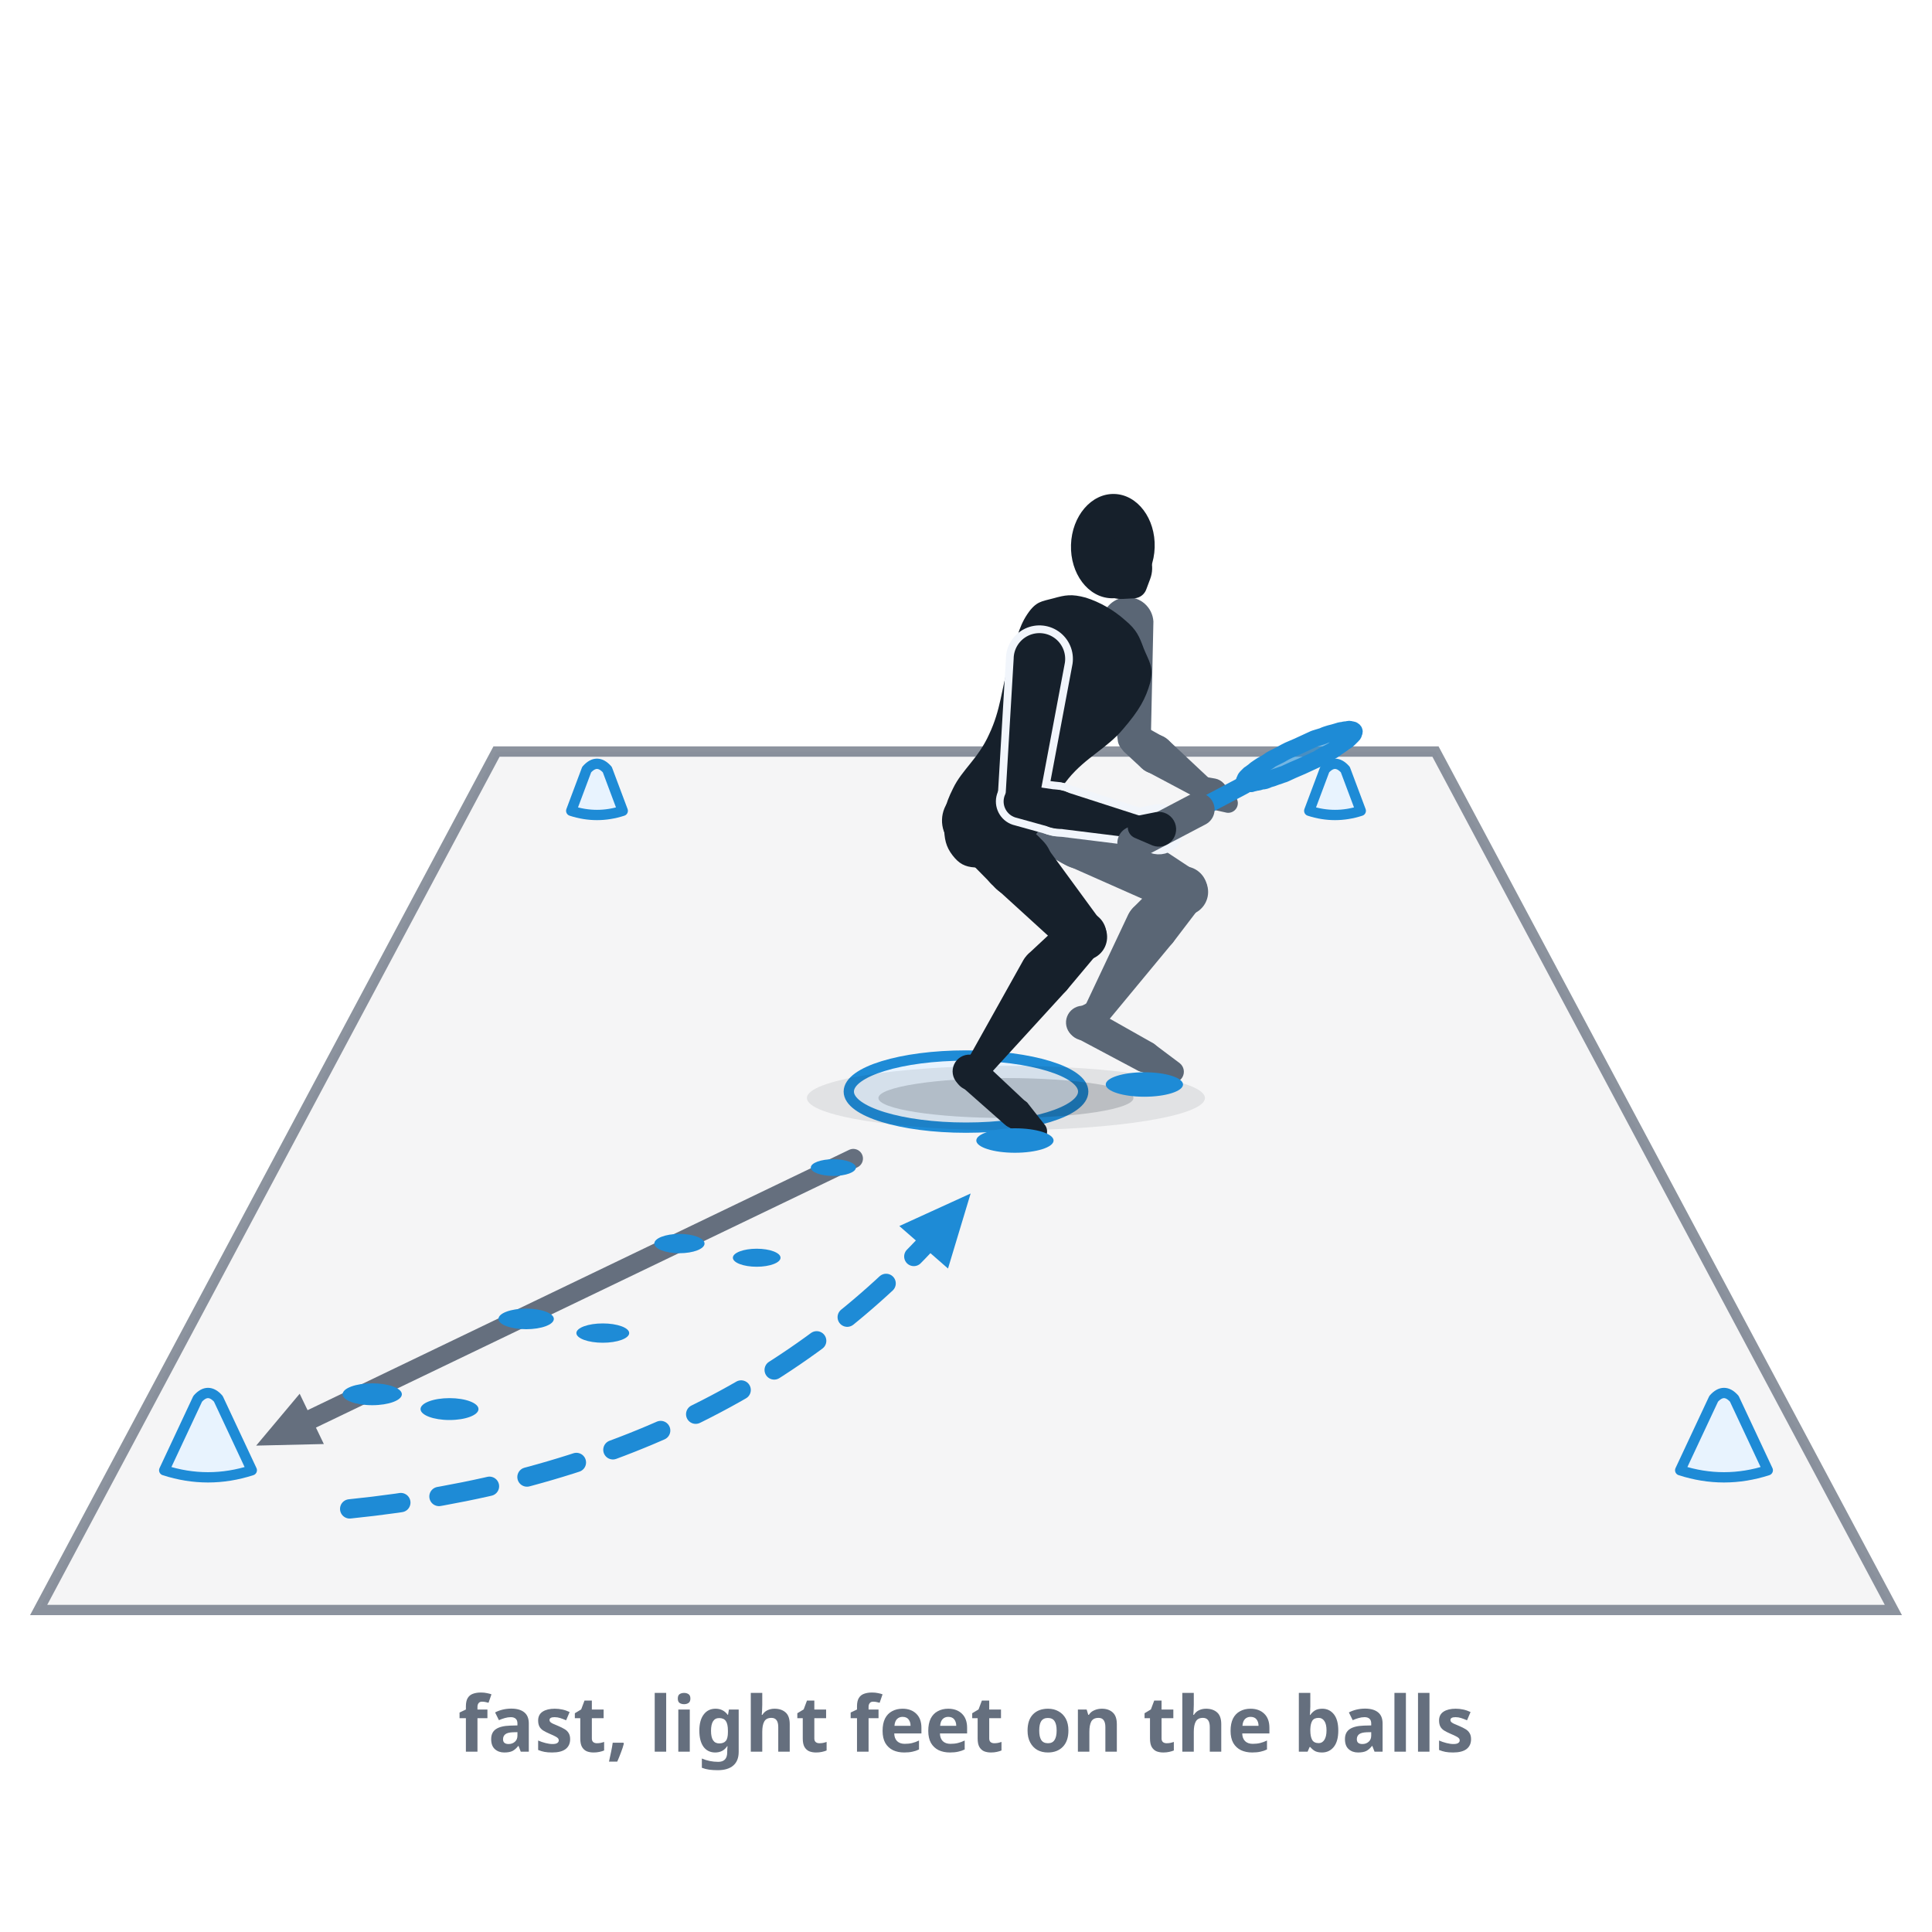
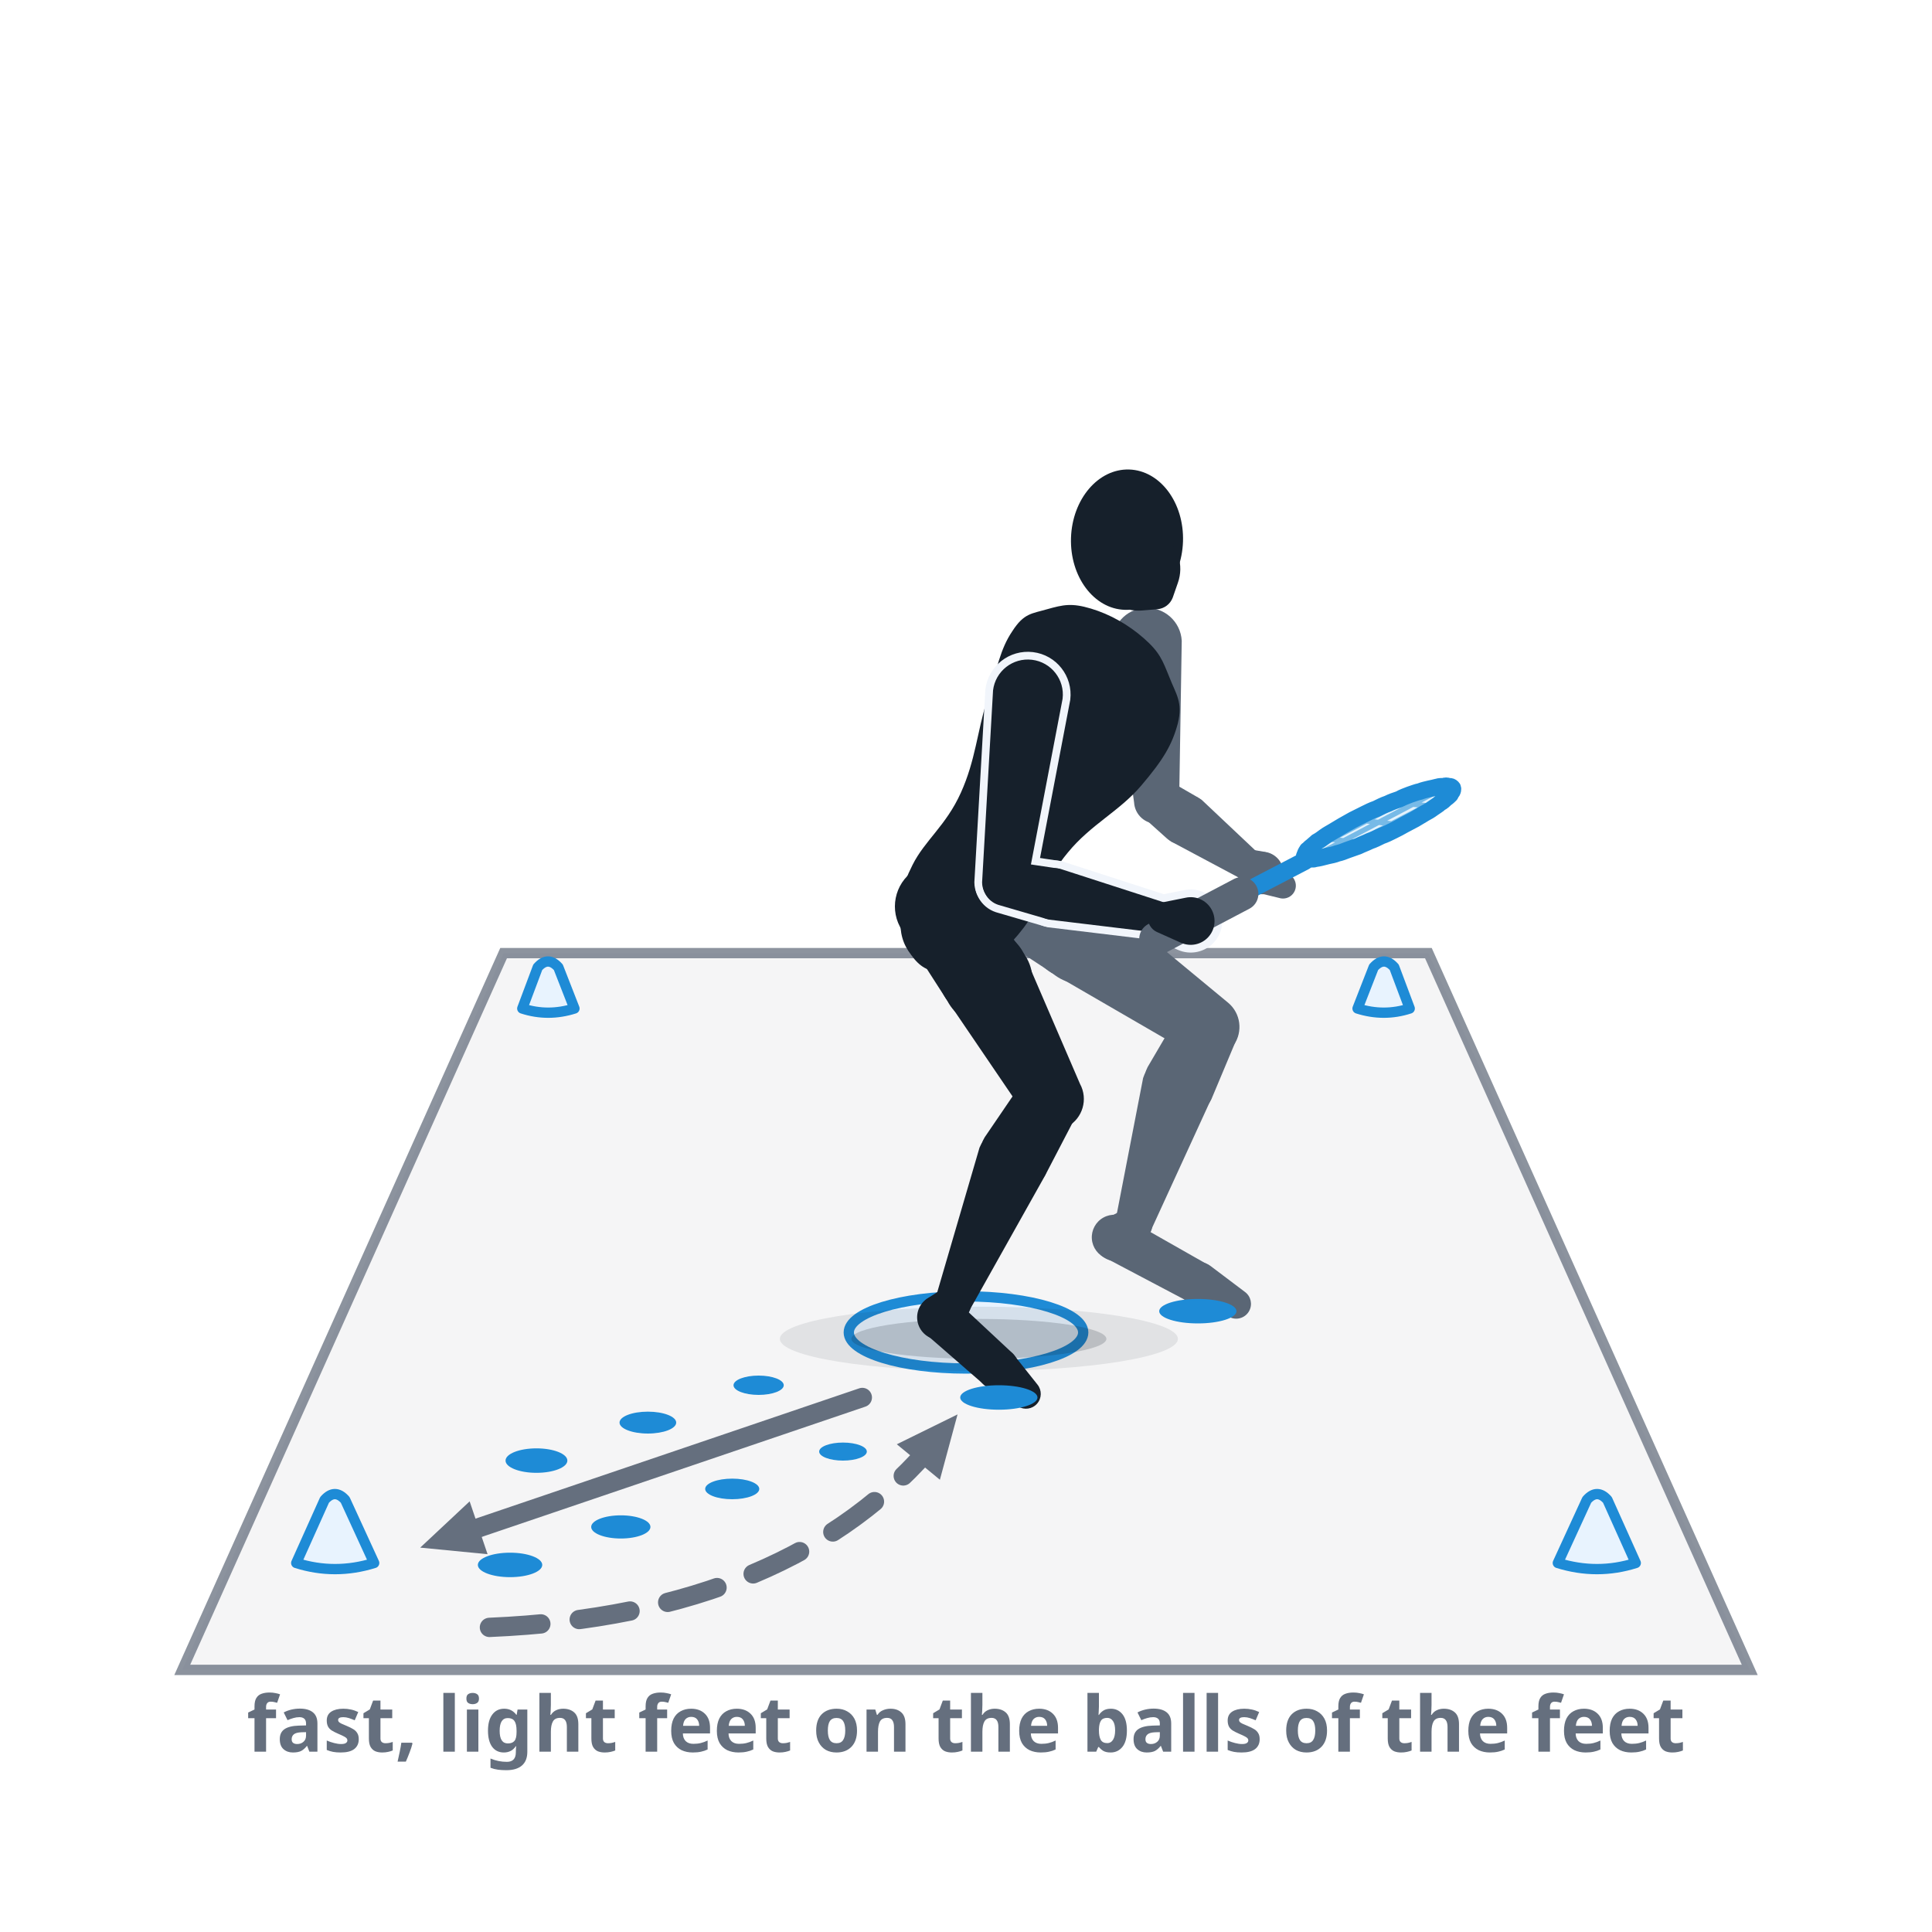
<svg xmlns="http://www.w3.org/2000/svg" viewBox="0 0 300 300" role="img" data-quelle="figuren" aria-label="Fast feet: from the split-step landing in the middle of the court, short quick steps to a cone in the corner and back to the middle. Many small ground contacts instead of a few big steps.">
  <style>
    .s-k{fill:var(--tinte,#16202b)}
    .s-f{fill:var(--tinte-2,#5a6675)}
    .s-x{fill:var(--flaeche-2,#f1f5fb);stroke:var(--flaeche-2,#f1f5fb);stroke-width:2.4;stroke-linejoin:round}
    .s-rf{fill:var(--primaer,#38a4f1);opacity:.14}
    .s-rs{fill:none;stroke:var(--primaer-dunkel,#1e8bd6);stroke-width:.8;opacity:.55}
    .s-rr{fill:none;stroke:var(--primaer-dunkel,#1e8bd6);stroke-width:2.6;stroke-linejoin:round}
    .s-rh{fill:none;stroke:var(--primaer-dunkel,#1e8bd6);stroke-width:2.1;stroke-linecap:round;stroke-linejoin:round}
    .s-rsch{fill:none;stroke:var(--primaer-dunkel,#1e8bd6);stroke-width:2.8;stroke-linecap:round}
    .s-rg{fill:none;stroke:var(--tinte-2,#5a6675);stroke-width:5.2;stroke-linecap:round}
    .s-sch{fill:var(--schatten-boden,#16202b2e)}
    .s-schw{fill:var(--schatten-boden,#16202b2e);opacity:.5}
-     .s-weg{fill:none;stroke:var(--primaer-dunkel,#1e8bd6);stroke-width:3;stroke-dasharray:8 6;stroke-linecap:round}
+     .s-wegg{fill:none;stroke:var(--tinte-3,#656f7e);stroke-width:3;stroke-dasharray:8 6;stroke-linecap:round}
    .s-wegv{fill:none;stroke:var(--tinte-3,#656f7e);stroke-width:3;stroke-linecap:round}
-     .s-mk{fill:var(--primaer-dunkel,#1e8bd6)}
    .s-mkg{fill:var(--tinte-3,#656f7e)}
    .s-feld{fill:var(--tinte-3,#656f7e);opacity:.07}
    .s-linie{fill:none;stroke:var(--tinte-3,#656f7e);stroke-width:1.6;opacity:.75;stroke-linecap:round}
    .s-basis{fill:var(--primaer-weich,#e8f3fe);stroke:var(--primaer-dunkel,#1e8bd6);stroke-width:1.6}
    .s-druck{fill:var(--primaer-dunkel,#1e8bd6)}
    .s-kegel{fill:var(--primaer-weich,#e8f3fe);stroke:var(--primaer-dunkel,#1e8bd6);stroke-width:1.6;stroke-linejoin:round}
    .st{fill:var(--tinte-3,#656f7e);font:600 12px/1 system-ui,sans-serif;text-anchor:middle}
  </style>
  <defs>
-     <marker id="p032" viewBox="0 0 10 10" markerWidth="4.4" markerHeight="4.4" refX="5" refY="5" orient="auto">
-       <path d="M1,1.2 L9.4,5 L1,8.8 Z" class="s-mk" />
-     </marker>
    <marker id="g032" viewBox="0 0 10 10" markerWidth="3.8" markerHeight="3.8" refX="5" refY="5" orient="auto">
      <path d="M1,1.2 L9.4,5 L1,8.8 Z" class="s-mkg" />
    </marker>
  </defs>
-   <path class="s-feld" d="M6,250L294,250L222.9,116.7L77.1,116.7Z" />
-   <path class="s-linie" d="M6,250L294,250L222.9,116.7L77.1,116.7Z" />
-   <ellipse class="s-basis" cx="150" cy="169.5" rx="18.2" ry="5.6" />
-   <path class="s-kegel" d="M260.9,228.3Q267.7,230.5 274.5,228.3L269.3,217.2Q267.7,215.4 266.1,217.2Z" />
-   <path class="s-kegel" d="M88.7,125.9Q92.7,127.2 96.7,125.9L94.3,119.5Q92.7,117.7 91.1,119.5Z" />
-   <path class="s-kegel" d="M203.3,125.9Q207.3,127.2 211.3,125.9L208.9,119.5Q207.3,117.7 205.7,119.5Z" />
-   <path class="s-wegv" d="M132.5,179.9 L44.3,222.3" marker-end="url(#g032)" />
-   <ellipse class="s-druck" cx="129.4" cy="181.3" rx="3.5" ry="1.3" />
-   <ellipse class="s-druck" cx="117.5" cy="195.3" rx="3.7" ry="1.4" />
-   <ellipse class="s-druck" cx="105.5" cy="193.1" rx="3.9" ry="1.5" />
-   <ellipse class="s-druck" cx="93.6" cy="207" rx="4.1" ry="1.5" />
-   <ellipse class="s-druck" cx="81.7" cy="204.8" rx="4.3" ry="1.6" />
-   <ellipse class="s-druck" cx="69.8" cy="218.8" rx="4.5" ry="1.7" />
-   <ellipse class="s-druck" cx="57.8" cy="216.5" rx="4.6" ry="1.7" />
-   <path class="s-weg" d="M54.3,234.3 Q 113.2,228.3 146.9,189.7" marker-end="url(#p032)" />
-   <path class="s-kegel" d="M25.5,228.3Q32.3,230.5 39.1,228.3L33.9,217.2Q32.3,215.4 30.7,217.2Z" />
-   <ellipse class="s-schw" cx="156.2" cy="170.5" rx="30.9" ry="5" />
-   <ellipse class="s-sch" cx="156.2" cy="170.5" rx="19.8" ry="3.1" />
+   <path class="s-feld" d="M28.3,259.3L271.7,259.3L221.8,148L78.2,148Z" />
+   <path class="s-linie" d="M28.3,259.3L271.7,259.3L221.8,148L78.2,148Z" />
+   <ellipse class="s-basis" cx="150" cy="206.9" rx="18.2" ry="5.6" />
+   <path class="s-kegel" d="M241.9,242.7Q248,244.6 254,242.7L249.6,232.9Q248,231.1 246.4,232.9Z" />
+   <path class="s-kegel" d="M81.1,156.6Q85.1,157.9 89.2,156.6L86.7,150.2Q85.1,148.4 83.5,150.2Z" />
+   <path class="s-kegel" d="M210.8,156.6Q214.9,157.9 218.9,156.6L216.5,150.2Q214.9,148.4 213.3,150.2Z" />
+   <path class="s-wegv" d="M133.9,217 L70,238.7" marker-end="url(#g032)" />
+   <ellipse class="s-druck" cx="130.9" cy="225.4" rx="3.7" ry="1.4" />
+   <ellipse class="s-druck" cx="117.8" cy="215.1" rx="3.9" ry="1.5" />
+   <ellipse class="s-druck" cx="113.7" cy="231.2" rx="4.2" ry="1.6" />
+   <ellipse class="s-druck" cx="100.6" cy="220.9" rx="4.4" ry="1.7" />
+   <ellipse class="s-druck" cx="96.4" cy="237.1" rx="4.6" ry="1.8" />
+   <ellipse class="s-druck" cx="83.3" cy="226.8" rx="4.8" ry="1.9" />
+   <ellipse class="s-druck" cx="79.2" cy="243" rx="5" ry="1.9" />
+   <path class="s-wegg" d="M76,252.7 Q 123.1,250.7 145.5,223.5" marker-end="url(#g032)" />
+   <path class="s-kegel" d="M46,242.7Q52,244.6 58.1,242.7L53.6,232.9Q52,231.1 50.4,232.9Z" />
+   <ellipse class="s-schw" cx="152" cy="207.9" rx="30.9" ry="5" />
+   <ellipse class="s-sch" cx="152" cy="207.9" rx="19.8" ry="3.1" />
  <g class="s-f">
-     <path d="M155.1,128.8L165.1,134.1A5.2,5.2 0 1 0 169.8,124.9L159.6,119.9A5,5 0 0 0 155.1,128.8Z" />
-     <path d="M165.5,134.3L182.2,141.7A3.6,3.6 0 0 0 185.7,135.3L170.4,125.2A5.2,5.2 0 1 0 165.5,134.3Z" />
-     <path d="M181.1,135.8L175.9,141A4.1,4.1 0 1 0 182.1,146.4L186.6,140.5A3.6,3.6 0 0 0 181.1,135.8Z" />
-     <path d="M175.1,142.2L168.4,156.4A2.1,2.1 0 0 0 171.9,158.7L182,146.5A4.1,4.1 0 1 0 175.1,142.2Z" />
-     <path d="M169.3,155.5L167.2,156.6A2.6,2.6 0 1 0 170.4,160.5L171.9,158.7A2.1,2.1 0 0 0 169.3,155.5Z" />
-     <path d="M167.2,161.2L176.6,166.2A2.4,2.4 0 0 0 178.9,161.9L169.7,156.7A2.6,2.6 0 1 0 167.2,161.2Z" />
-     <path d="M176.9,166.3L181.5,168A1.7,1.7 0 0 0 183.2,165.1L179.2,162.1A2.4,2.4 0 1 0 176.9,166.3Z" />
+     <path d="M150.6,142.7L163.4,151.1A7,7 0 1 0 170.8,139.4L157.8,131.3A6.7,6.7 0 0 0 150.6,142.7Z" />
+     <path d="M163.7,151.3L185.1,163.7A4.9,4.9 0 0 0 190.7,155.7L171.6,139.9A7,7 0 1 0 163.7,151.3Z" />
+     <path d="M183.3,157L178.2,165.7A5.5,5.5 0 1 0 188.1,170.7L192,161.4A4.9,4.9 0 0 0 183.3,157Z" />
+     <path d="M177.5,167.4L173.2,189.6A2.8,2.8 0 0 0 178.6,191.3L188,170.8A5.5,5.5 0 1 0 177.5,167.4Z" />
+     <path d="M174.7,187.7L171.8,189.2A3.5,3.5 0 1 0 176.1,194.5L178.2,192A2.8,2.8 0 0 0 174.7,187.7Z" />
+     <path d="M171.8,195.4L184.5,202.1A3.3,3.3 0 0 0 187.6,196.4L175.1,189.3A3.5,3.5 0 1 0 171.8,195.4Z" />
+     <path d="M184.8,202.3L191.1,204.6A2.3,2.3 0 0 0 193.3,200.6L188,196.6A3.3,3.3 0 1 0 184.8,202.3Z" />
  </g>
  <g class="s-f">
-     <path d="M171.1,97L173.6,115.2A2.6,2.6 0 0 0 178.7,114.9L179.1,96.5A4,4 0 1 0 171.1,97Z" />
-     <path d="M174.5,116.7L177.3,119.3A3,3 0 1 0 180.8,114.5L177.4,112.6A2.6,2.6 0 0 0 174.5,116.7Z" />
-     <path d="M177.9,119.7L185.8,123.9A1.8,1.8 0 0 0 187.9,121L181.4,114.9A3,3 0 1 0 177.9,119.7Z" />
+     <path d="M172.7,100.1L176.1,124.6A3.5,3.5 0 0 0 183.1,124.2L183.5,99.5A5.4,5.4 0 1 0 172.7,100.1Z" />
+     <path d="M177.3,126.7L181.2,130.2A4,4 0 1 0 185.8,123.7L181.3,121.1A3.5,3.5 0 0 0 177.3,126.7Z" />
+     <path d="M181.9,130.7L192.6,136.4A2.4,2.4 0 0 0 195.4,132.5L186.6,124.2A4,4 0 1 0 181.9,130.7Z" />
  </g>
  <g class="s-f">
-     <path d="M185.3,123.4L186.4,124.8A2.4,2.4 0 1 0 188.7,120.9L187,120.6A1.8,1.8 0 0 0 185.3,123.4Z" />
-     <path d="M187.8,125.6L190.5,126.2A1.5,1.5 0 0 0 191.9,123.8L190,121.7A2.3,2.3 0 1 0 187.8,125.6Z" />
+     <path d="M191.9,135.8L193.4,137.6A3.3,3.3 0 1 0 196.5,132.3L194.2,131.9A2.4,2.4 0 0 0 191.9,135.8Z" />
+     <path d="M195.2,138.6L198.9,139.5A2,2 0 0 0 200.8,136.3L198.3,133.4A3.2,3.2 0 1 0 195.2,138.6Z" />
  </g>
  <g class="s-k">
-     <path d="M174.7,96.3C176.5,97.8 176.9,98.8 177.6,100.7C178.4,102.7 179.2,103.5 178.6,106C177.9,108.5 176.9,110.3 174.4,113.2C171.9,116.2 168.6,117.6 165.9,120.9C163.2,124.2 162.8,127 160.9,129.5C158.9,132.1 158.1,132.5 156.2,133.6C154.3,134.6 153.1,134.9 151.4,134.7C149.8,134.6 148.9,134.1 147.9,132.8C146.9,131.5 146.6,130.3 146.6,128.2C146.6,126.2 146.6,125.2 148,122.4C149.4,119.5 151.9,117.8 153.6,114C155.4,110.2 155.5,107 156.6,103.3C157.8,99.6 158.1,97.5 159.5,95.4C160.9,93.3 161.8,93.4 163.6,92.9C165.4,92.4 166.4,92.2 168.6,92.8C170.8,93.5 172.9,94.7 174.7,96.3Z" />
-     <path d="M147.5,130.7L154.2,137.5A5.2,5.2 0 1 0 161.4,130.1L154.5,123.6A5,5 0 0 0 147.5,130.7Z" />
-     <path d="M154.3,137.6L165.6,147.9A3.6,3.6 0 0 0 171,143.1L162,130.8A5.2,5.2 0 1 0 154.3,137.6Z" />
-     <path d="M165.6,142.6L159.7,148.1A4.1,4.1 0 1 0 165.6,153.8L170.8,147.6A3.6,3.6 0 0 0 165.6,142.6Z" />
-     <path d="M158.9,149.1L150.4,164.3A2.1,2.1 0 0 0 153.8,166.7L165.5,153.9A4.1,4.1 0 1 0 158.9,149.1Z" />
-     <path d="M151.2,163.5L149.5,164.5A2.6,2.6 0 1 0 153.1,168L154.1,166.4A2.1,2.1 0 0 0 151.2,163.5Z" />
-     <path d="M149.2,168.6L156,174.6A2.4,2.4 0 0 0 159.2,171L152.6,164.8A2.6,2.6 0 1 0 149.2,168.6Z" />
-     <path d="M156.3,174.8L159.8,177A1.7,1.7 0 0 0 162.1,174.5L159.5,171.2A2.4,2.4 0 1 0 156.3,174.8Z" />
+     <path d="M177.6,99.1C180.1,101.3 180.5,102.5 181.6,105.2C182.6,107.8 183.7,109 182.9,112.3C182,115.7 180.6,118 177.2,122C173.8,126 169.4,128 165.8,132.4C162.2,136.7 161.6,140.6 159,144C156.4,147.4 155.2,148 152.7,149.4C150.1,150.8 148.5,151.2 146.2,151C144,150.8 142.8,150.1 141.5,148.3C140.2,146.6 139.7,145 139.8,142.2C139.8,139.4 139.8,138.1 141.7,134.3C143.6,130.5 146.9,128.2 149.2,123.1C151.5,118 151.7,113.7 153.3,108.6C154.9,103.6 155.3,100.8 157.2,98C159,95.2 160.2,95.3 162.6,94.6C165.1,93.9 166.4,93.6 169.4,94.5C172.4,95.4 175.2,97 177.6,99.1Z" />
+     <path d="M140.1,144.5L147.1,155.4A7,7 0 1 0 158.6,147.6L151.3,137A6.7,6.7 0 0 0 140.1,144.5Z" />
+     <path d="M147.2,155.5L159.1,173A4.9,4.9 0 0 0 167.7,168.3L159.3,148.8A7,7 0 1 0 147.2,155.5Z" />
+     <path d="M159.1,167.5L152.9,176.6A5.5,5.5 0 1 0 162.4,182.3L167.5,172.5A4.9,4.9 0 0 0 159.1,167.5Z" />
+     <path d="M152.1,178.2L145.2,201.8A2.8,2.8 0 0 0 150.3,203.9L162.3,182.5A5.5,5.5 0 1 0 152.1,178.2Z" />
+     <path d="M146.4,200.1L144.2,201.5A3.5,3.5 0 1 0 149,206.2L150.3,204A2.8,2.8 0 0 0 146.4,200.1Z" />
+     <path d="M143.7,207.1L152.9,215.1A3.3,3.3 0 0 0 157.3,210.2L148.4,201.9A3.5,3.5 0 1 0 143.7,207.1Z" />
+     <path d="M153.3,215.4L158.1,218.4A2.3,2.3 0 0 0 161.1,215L157.6,210.6A3.3,3.3 0 1 0 153.3,215.4Z" />
  </g>
  <g class="s-k">
-     <ellipse cx="172.8" cy="84.8" rx="6.5" ry="8.1" transform="rotate(1.8 172.8 84.8)" />
-     <path d="M174.4,93L176.2,92.9A2.1,2.1 0 0 0 178,91.5L178.6,89.9A4.8,4.8 0 1 0 174.4,93Z" />
+     <ellipse cx="175" cy="83.8" rx="8.7" ry="10.9" transform="rotate(1.8 175 83.8)" />
+     <path d="M177.3,94.8L179.7,94.6A2.8,2.8 0 0 0 182.1,92.8L182.9,90.5A6.5,6.5 0 1 0 177.3,94.8Z" />
  </g>
  <g class="s-x">
-     <path d="M157.4,102.3L156.1,124.3A2.6,2.6 0 0 0 161.2,125L165.3,103.2A4,4 0 1 0 157.4,102.3Z" />
-     <path d="M157.9,127L163.3,128.5A3,3 0 1 0 164.5,122.7L159,121.9A2.6,2.6 0 0 0 157.9,127Z" />
-     <path d="M163.8,128.6L176.7,130.2A1.8,1.8 0 0 0 177.4,126.8L165,122.8A3,3 0 1 0 163.8,128.6Z" />
-     <path d="M176.2,130.1L179,131.3A2.7,2.7 0 1 0 179.5,126.1L176.5,126.7A1.8,1.8 0 0 0 176.2,130.1Z" />
+     <path d="M154.2,107.2L152.5,137A3.5,3.5 0 0 0 159.4,137.8L165,108.5A5.4,5.4 0 1 0 154.2,107.2Z" />
+     <path d="M155,140.5L162.2,142.6A4,4 0 1 0 163.9,134.8L156.5,133.7A3.5,3.5 0 0 0 155,140.5Z" />
+     <path d="M162.9,142.8L180.3,144.9A2.4,2.4 0 0 0 181.3,140.3L164.6,134.9A4,4 0 1 0 162.9,142.8Z" />
+     <path d="M179.6,144.7L183.4,146.4A3.7,3.7 0 1 0 184.1,139.4L180.1,140.2A2.4,2.4 0 0 0 179.6,144.7Z" />
  </g>
  <g class="s-k">
-     <path d="M157.4,102.3L156.1,124.3A2.6,2.6 0 0 0 161.2,125L165.3,103.2A4,4 0 1 0 157.4,102.3Z" />
-     <path d="M157.9,127L163.3,128.5A3,3 0 1 0 164.5,122.7L159,121.9A2.6,2.6 0 0 0 157.9,127Z" />
-     <path d="M163.8,128.6L176.7,130.2A1.8,1.8 0 0 0 177.4,126.8L165,122.8A3,3 0 1 0 163.8,128.6Z" />
+     <path d="M154.2,107.2L152.5,137A3.5,3.5 0 0 0 159.4,137.8L165,108.5A5.4,5.4 0 1 0 154.2,107.2Z" />
+     <path d="M155,140.5L162.2,142.6A4,4 0 1 0 163.9,134.8L156.5,133.7A3.5,3.5 0 0 0 155,140.5Z" />
+     <path d="M162.9,142.8L180.3,144.9A2.4,2.4 0 0 0 181.3,140.3L164.6,134.9A4,4 0 1 0 162.9,142.8Z" />
  </g>
-   <path class="s-rf" d="M209.8,113.3C209.6,113.2 209.4,113.2 209.2,113.3C209,113.3 208.8,113.3 208.5,113.4C208.2,113.4 207.9,113.5 207.6,113.6C207.3,113.7 206.9,113.8 206.5,113.9C206.2,114 205.8,114.1 205.4,114.3C205,114.4 204.5,114.6 204.1,114.7C203.7,114.9 203.2,115.1 202.8,115.3C202.4,115.5 201.9,115.7 201.5,115.9C201,116.1 200.6,116.3 200.1,116.5C199.7,116.7 199.3,116.9 198.8,117.2C198.4,117.4 198,117.6 197.6,117.8C197.2,118 196.9,118.3 196.5,118.5C196.1,118.7 195.8,118.9 195.5,119.1C195.2,119.3 194.9,119.5 194.7,119.7C194.4,119.9 194.2,120.1 194,120.2C193.8,120.4 193.7,120.5 193.5,120.7C193.4,120.8 193.3,121 193.3,121.1C193.2,121.2 193.2,121.3 193.2,121.4C193.2,121.4 193.3,121.5 193.4,121.6C193.5,121.6 193.6,121.6 193.7,121.7C193.9,121.7 194.1,121.7 194.3,121.7C194.5,121.6 194.8,121.6 195,121.5C195.3,121.5 195.6,121.4 195.9,121.3C196.3,121.3 196.6,121.2 197,121C197.4,120.9 197.7,120.8 198.2,120.6C198.6,120.5 199,120.3 199.4,120.2C199.8,120 200.3,119.8 200.7,119.6C201.2,119.4 201.6,119.2 202.1,119C202.5,118.8 203,118.6 203.4,118.4C203.8,118.2 204.3,118 204.7,117.8C205.1,117.5 205.5,117.3 205.9,117.1C206.3,116.9 206.7,116.7 207,116.5C207.4,116.2 207.7,116 208,115.8C208.3,115.6 208.6,115.4 208.8,115.2C209.1,115.1 209.3,114.9 209.5,114.7C209.7,114.5 209.8,114.4 210,114.2C210.1,114.1 210.2,114 210.2,113.9C210.3,113.7 210.3,113.6 210.3,113.6C210.3,113.5 210.2,113.4 210.1,113.4C210.1,113.3 209.9,113.3 209.8,113.3Z" />
-   <path class="s-rs" d="M196.8,121L209.7,114.2M194.3,121.4L209.2,113.6M193.8,120.7L206.8,113.9M200.1,119.8L195.4,119.3M204.4,117.7L199.1,117.2M208.1,115.6L203.5,115.1" />
-   <path class="s-rh" d="M195.4,121.5L193.2,121.9L193,121.3" />
-   <path class="s-rsch" d="M186,125.7L193.2,121.9" />
-   <path class="s-rr" d="M209.8,113.3C209.6,113.2 209.4,113.2 209.2,113.3C209,113.3 208.8,113.3 208.5,113.4C208.2,113.4 207.9,113.5 207.6,113.6C207.3,113.7 206.9,113.8 206.5,113.9C206.2,114 205.8,114.1 205.4,114.3C205,114.4 204.5,114.6 204.1,114.7C203.7,114.9 203.2,115.1 202.8,115.3C202.4,115.5 201.9,115.7 201.5,115.9C201,116.1 200.6,116.3 200.1,116.5C199.7,116.7 199.3,116.9 198.8,117.2C198.4,117.4 198,117.6 197.6,117.8C197.2,118 196.9,118.3 196.5,118.5C196.1,118.7 195.8,118.9 195.5,119.1C195.2,119.3 194.9,119.5 194.7,119.7C194.4,119.9 194.2,120.1 194,120.2C193.8,120.4 193.7,120.5 193.5,120.7C193.4,120.8 193.3,121 193.3,121.1C193.2,121.2 193.2,121.3 193.2,121.4C193.2,121.4 193.3,121.5 193.4,121.6C193.5,121.6 193.6,121.6 193.7,121.7C193.9,121.7 194.1,121.7 194.3,121.7C194.5,121.6 194.8,121.6 195,121.5C195.3,121.5 195.6,121.4 195.9,121.3C196.3,121.3 196.6,121.2 197,121C197.4,120.9 197.7,120.8 198.2,120.6C198.6,120.5 199,120.3 199.4,120.2C199.8,120 200.3,119.8 200.7,119.6C201.2,119.4 201.6,119.2 202.1,119C202.5,118.8 203,118.6 203.4,118.4C203.8,118.2 204.3,118 204.7,117.8C205.1,117.5 205.5,117.3 205.9,117.1C206.3,116.9 206.7,116.7 207,116.5C207.4,116.2 207.7,116 208,115.8C208.3,115.6 208.6,115.4 208.8,115.2C209.1,115.1 209.3,114.9 209.5,114.7C209.7,114.5 209.8,114.4 210,114.2C210.1,114.1 210.2,114 210.2,113.9C210.3,113.7 210.3,113.6 210.3,113.6C210.3,113.5 210.2,113.4 210.1,113.4C210.1,113.3 209.9,113.3 209.8,113.3Z" />
-   <path class="s-rg" d="M176.1,130.9L186,125.7" />
+   <path class="s-rf" d="M224.9,122.1C224.7,122 224.4,122 224.2,122.1C223.9,122.1 223.5,122.1 223.2,122.2C222.8,122.3 222.4,122.4 221.9,122.5C221.5,122.6 221,122.7 220.5,122.9C220,123 219.5,123.2 218.9,123.4C218.4,123.6 217.8,123.8 217.3,124.1C216.7,124.3 216.1,124.5 215.5,124.8C214.9,125 214.3,125.3 213.7,125.6C213.1,125.8 212.5,126.1 211.9,126.4C211.3,126.7 210.7,127 210.1,127.3C209.6,127.6 209,127.9 208.5,128.2C208,128.5 207.5,128.8 207,129.1C206.5,129.4 206.1,129.6 205.7,129.9C205.3,130.2 204.9,130.5 204.5,130.7C204.2,131 203.9,131.2 203.7,131.4C203.4,131.6 203.2,131.9 203,132C202.9,132.2 202.7,132.4 202.7,132.6C202.6,132.7 202.6,132.9 202.6,133C202.6,133.1 202.7,133.2 202.8,133.2C202.9,133.3 203.1,133.3 203.3,133.4C203.5,133.4 203.7,133.4 204,133.4C204.3,133.3 204.6,133.3 205,133.2C205.4,133.1 205.8,133 206.2,132.9C206.7,132.8 207.2,132.7 207.7,132.5C208.2,132.4 208.7,132.2 209.2,132C209.8,131.8 210.3,131.6 210.9,131.4C211.5,131.1 212.1,130.9 212.7,130.6C213.3,130.4 213.9,130.1 214.5,129.8C215.1,129.6 215.7,129.3 216.3,129C216.9,128.7 217.5,128.4 218,128.1C218.6,127.8 219.1,127.5 219.7,127.2C220.2,126.9 220.7,126.6 221.2,126.3C221.6,126.1 222.1,125.8 222.5,125.5C222.9,125.2 223.3,125 223.6,124.7C224,124.5 224.3,124.2 224.5,124C224.8,123.8 225,123.6 225.2,123.4C225.3,123.2 225.4,123 225.5,122.9C225.6,122.7 225.6,122.6 225.6,122.5C225.6,122.3 225.5,122.3 225.4,122.2C225.3,122.1 225.1,122.1 224.9,122.1Z" />
+   <path class="s-rs" d="M207.3,132.5L224.8,123.4M204,133L224.1,122.4M203.4,132.1L220.8,122.9M211.8,130.9L205.6,130.2M217.7,128.1L210.5,127.3M222.6,125.2L216.4,124.6" />
+   <path class="s-rh" d="M205.5,133.2L202.6,133.7L202.3,132.9" />
+   <path class="s-rsch" d="M192.8,138.8L202.6,133.7" />
+   <path class="s-rr" d="M224.9,122.1C224.7,122 224.4,122 224.2,122.1C223.9,122.1 223.5,122.1 223.2,122.2C222.8,122.3 222.4,122.4 221.9,122.5C221.5,122.6 221,122.7 220.5,122.9C220,123 219.5,123.2 218.9,123.4C218.4,123.6 217.8,123.8 217.3,124.1C216.7,124.3 216.1,124.5 215.5,124.8C214.9,125 214.3,125.3 213.7,125.6C213.1,125.8 212.5,126.1 211.9,126.4C211.3,126.7 210.7,127 210.1,127.3C209.6,127.6 209,127.9 208.5,128.2C208,128.5 207.5,128.8 207,129.1C206.5,129.4 206.1,129.6 205.7,129.9C205.3,130.2 204.9,130.5 204.5,130.7C204.2,131 203.9,131.2 203.7,131.4C203.4,131.6 203.2,131.9 203,132C202.9,132.2 202.7,132.4 202.7,132.6C202.6,132.7 202.6,132.9 202.6,133C202.6,133.1 202.7,133.2 202.8,133.2C202.9,133.3 203.1,133.3 203.3,133.4C203.5,133.4 203.7,133.4 204,133.4C204.3,133.3 204.6,133.3 205,133.2C205.4,133.1 205.8,133 206.2,132.9C206.7,132.8 207.2,132.7 207.7,132.5C208.2,132.4 208.7,132.2 209.2,132C209.8,131.8 210.3,131.6 210.9,131.4C211.5,131.1 212.1,130.9 212.7,130.6C213.3,130.4 213.9,130.1 214.5,129.8C215.1,129.6 215.7,129.3 216.3,129C216.9,128.7 217.5,128.4 218,128.1C218.6,127.8 219.1,127.5 219.7,127.2C220.2,126.9 220.7,126.6 221.2,126.3C221.6,126.1 222.1,125.8 222.5,125.5C222.9,125.2 223.3,125 223.6,124.7C224,124.5 224.3,124.2 224.5,124C224.8,123.8 225,123.6 225.2,123.4C225.3,123.2 225.4,123 225.5,122.9C225.6,122.7 225.6,122.6 225.6,122.5C225.6,122.3 225.5,122.3 225.4,122.2C225.3,122.1 225.1,122.1 224.9,122.1Z" />
+   <path class="s-rg" d="M179.5,145.8L192.8,138.8" />
  <g class="s-k">
-     <path d="M176.2,130.1L179,131.3A2.7,2.7 0 1 0 179.5,126.1L176.5,126.7A1.8,1.8 0 0 0 176.2,130.1Z" />
+     <path d="M179.6,144.7L183.4,146.4A3.7,3.7 0 1 0 184.1,139.4L180.1,140.2A2.4,2.4 0 0 0 179.6,144.7Z" />
  </g>
-   <ellipse class="s-druck" cx="157.6" cy="177.1" rx="6" ry="1.9" />
-   <ellipse class="s-druck" cx="177.7" cy="168.4" rx="6" ry="1.9" />
-   <text class="st" x="150" y="272">fast, light feet on the balls</text>
+   <ellipse class="s-druck" cx="155.1" cy="217" rx="6" ry="1.9" />
+   <ellipse class="s-druck" cx="186" cy="203.6" rx="6" ry="1.9" />
+   <text class="st" x="150" y="272">fast, light feet on the balls of the feet</text>
</svg>
